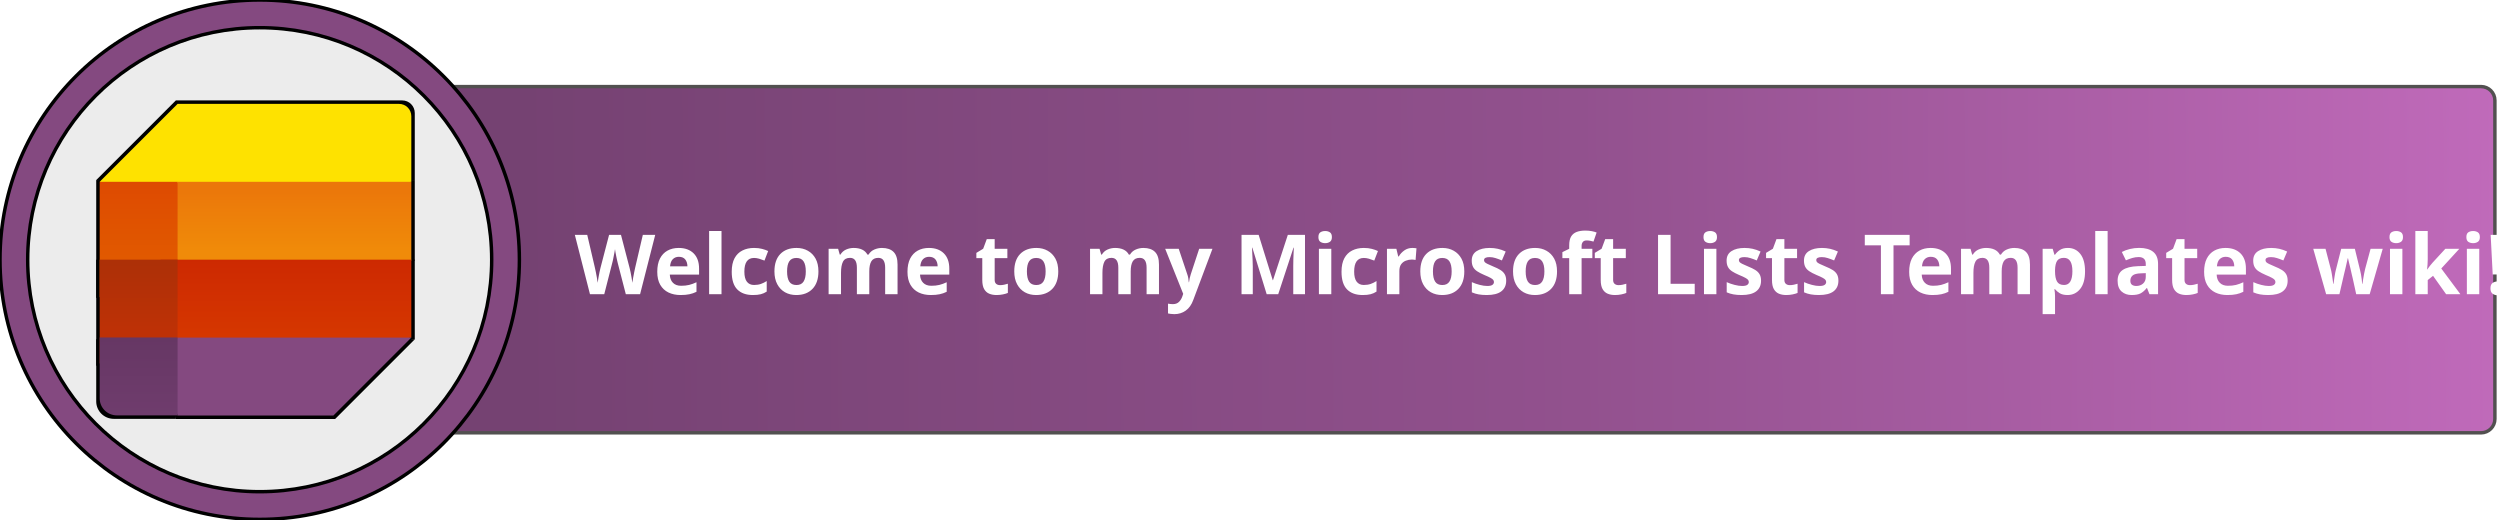
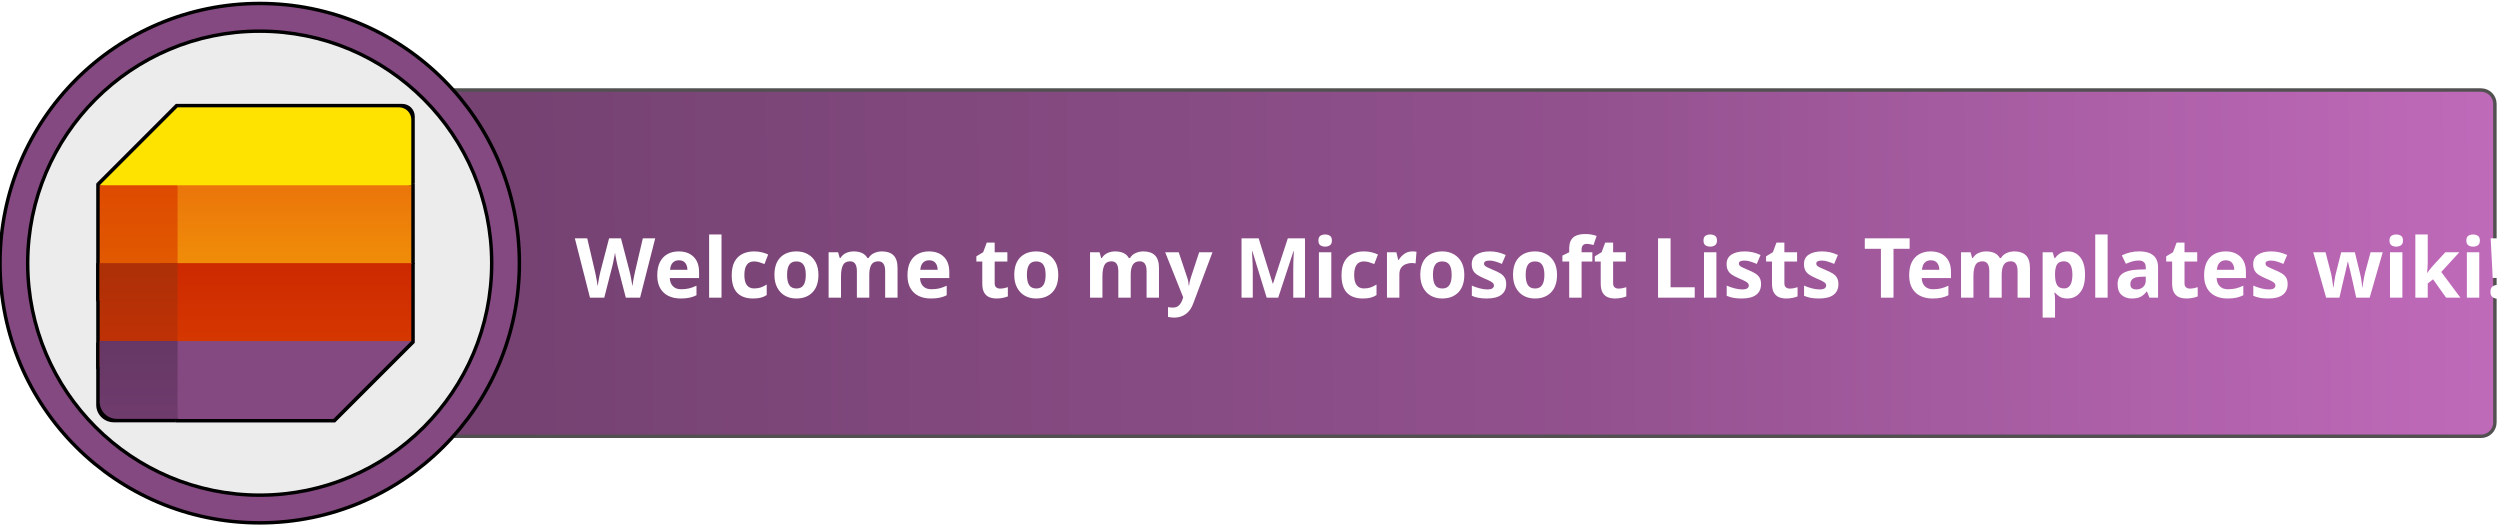
- <svg xmlns="http://www.w3.org/2000/svg" viewBox="0 0 722 150">
+ <svg xmlns="http://www.w3.org/2000/svg" viewBox="0 0 722 152">
  <defs>
-     <linearGradient gradientUnits="userSpaceOnUse" x1="403.124" y1="25" x2="403.124" y2="125" id="gradient-0" gradientTransform="matrix(0.008072, 0.999967, -5.72, 0.034108, 861.746, -327.6506)">
+     <linearGradient gradientUnits="userSpaceOnUse" x1="403.124" y1="25" x2="403.124" y2="125" id="gradient-0" gradientTransform="matrix(0.008072, 0.999967, -5.72, 0.034108, 861.746, -327.6505)">
      <stop offset="0" style="stop-color: rgb(192, 106, 186);" />
      <stop offset="0.465" style="stop-color: rgb(146, 81, 142);" />
      <stop offset="1" style="stop-color: rgb(117, 66, 114);" />
    </linearGradient>
  </defs>
-   <rect x="85.723" y="25" width="634.803" height="100" rx="4" ry="4" style="stroke: rgb(82, 80, 80); fill: url(#gradient-0);" />
-   <circle style="stroke: rgb(0, 0, 0); fill: rgb(132, 73, 128);" cx="75" cy="75" r="75" />
-   <circle style="stroke: rgb(0, 0, 0); fill: rgb(236, 236, 236);" cx="75" cy="75" r="67" />
-   <text style="fill: rgb(255, 255, 255); font-family: &quot;Segoe UI&quot;, sans-serif; font-size: 26.087px; font-weight: 700; line-height: 38.261px; white-space: pre;" transform="matrix(0.92, 0, 0, 0.92, 15.60333, 0.601359)">
-     <tspan x="163.489" y="91.695">Welcome to my Microsoft Lists Templates wiki!</tspan>
-     <tspan x="163.489" dy="1em">​</tspan>
-     <tspan x="163.489" dy="1em">​</tspan>
-   </text>
-   <g transform="matrix(0.92, 0, 0, 0.92, 15.60333, -27.26812)">
-     <path d="M 63.244 97.601 L 113.244 86.161 L 113.244 65.121 C 113.244 62.921 111.484 61.161 109.284 61.161 L 38.244 61.161 L 13.244 86.161 L 63.244 97.601 Z" style="" />
-     <polygon points="38.244 86.161 13.244 86.161 13.244 123.201 44.204 110.401" style="" />
-     <polygon points="72.324 117.841 38.244 111.761 38.244 86.161 113.244 86.161 113.244 111.441" style="" />
-     <polygon points="82.284 140.921 32.764 136.321 32.764 111.161 113.244 111.161 113.244 136.161" style="" />
-     <polygon points="38.244 111.161 13.244 111.161 13.244 144.481 38.244 136.161" style="" />
-     <polygon points="113.244 136.161 88.244 161.161 38.244 161.161 34.404 148.081 38.244 136.161" style="" />
-     <path d="M 13.244 136.161 L 13.244 155.641 C 13.244 158.681 15.724 161.121 18.764 161.121 L 38.244 161.121 L 38.244 136.121 L 13.244 136.121 L 13.244 136.161 Z" style="" />
-   </g>
-   <g transform="matrix(0.9, 0, 0, 0.9, 16.86821, -25.0449)">
-     <path fill="#FEE200" d="M 63.244 97.601 L 113.244 86.161 L 113.244 65.121 C 113.244 62.921 111.484 61.161 109.284 61.161 L 38.244 61.161 L 13.244 86.161 L 63.244 97.601 Z" />
-     <polygon fill="url(#SVGID_1_)" points="38.244 86.161 13.244 86.161 13.244 123.201 44.204 110.401" />
-     <polygon fill="url(#SVGID_2_)" points="72.324 117.841 38.244 111.761 38.244 86.161 113.244 86.161 113.244 111.441" />
-     <polygon fill="url(#SVGID_3_)" points="82.284 140.921 32.764 136.321 32.764 111.161 113.244 111.161 113.244 136.161" />
-     <polygon fill="url(#SVGID_4_)" points="38.244 111.161 13.244 111.161 13.244 144.481 38.244 136.161" />
-     <polygon points="113.244 136.161 88.244 161.161 38.244 161.161 34.404 148.081 38.244 136.161" style="fill: rgb(132, 73, 128);" />
-     <path fill="url(#SVGID_6_)" d="M 13.244 136.161 L 13.244 155.641 C 13.244 158.681 15.724 161.121 18.764 161.121 L 38.244 161.121 L 38.244 136.121 L 13.244 136.121 L 13.244 136.161 Z" />
+   <g transform="matrix(1, 0, 0, 1, 0, 1)">
+     <rect x="85.723" y="25" width="634.803" height="100" rx="4" ry="4" style="stroke: rgb(82, 80, 80); fill: url(#gradient-0);" />
+     <circle style="stroke: rgb(0, 0, 0); fill: rgb(132, 73, 128);" cx="75" cy="75" r="75" />
+     <circle style="stroke: rgb(0, 0, 0); fill: rgb(236, 236, 236);" cx="75" cy="75" r="67" />
+     <text style="fill: rgb(255, 255, 255); font-family: &quot;Segoe UI&quot;, sans-serif; font-size: 26.087px; font-weight: 700; line-height: 38.261px; white-space: pre;" transform="matrix(0.92, 0, 0, 0.92, 15.60333, 0.601359)">
+       <tspan x="163.489" y="91.695">Welcome to my Microsoft Lists Templates wiki!</tspan>
+       <tspan x="163.489" dy="1em">​</tspan>
+       <tspan x="163.489" dy="1em">​</tspan>
+     </text>
+     <g transform="matrix(0.92, 0, 0, 0.92, 15.60333, -27.26812)">
+       <path d="M 63.244 97.601 L 113.244 86.161 L 113.244 65.121 C 113.244 62.921 111.484 61.161 109.284 61.161 L 38.244 61.161 L 13.244 86.161 L 63.244 97.601 Z" style="" />
+       <polygon points="38.244 86.161 13.244 86.161 13.244 123.201 44.204 110.401" style="" />
+       <polygon points="72.324 117.841 38.244 111.761 38.244 86.161 113.244 86.161 113.244 111.441" style="" />
+       <polygon points="82.284 140.921 32.764 136.321 32.764 111.161 113.244 111.161 113.244 136.161" style="" />
+       <polygon points="38.244 111.161 13.244 111.161 13.244 144.481 38.244 136.161" style="" />
+       <polygon points="113.244 136.161 88.244 161.161 38.244 161.161 34.404 148.081 38.244 136.161" style="" />
+       <path d="M 13.244 136.161 L 13.244 155.641 C 13.244 158.681 15.724 161.121 18.764 161.121 L 38.244 161.121 L 38.244 136.121 L 13.244 136.121 L 13.244 136.161 Z" style="" />
+     </g>
+     <g transform="matrix(0.9, 0, 0, 0.9, 16.86821, -25.0449)">
+       <path fill="#FEE200" d="M 63.244 97.601 L 113.244 86.161 L 113.244 65.121 C 113.244 62.921 111.484 61.161 109.284 61.161 L 38.244 61.161 L 13.244 86.161 L 63.244 97.601 Z" />
+       <polygon fill="url(#SVGID_1_)" points="38.244 86.161 13.244 86.161 13.244 123.201 44.204 110.401" />
+       <polygon fill="url(#SVGID_2_)" points="72.324 117.841 38.244 111.761 38.244 86.161 113.244 86.161 113.244 111.441" />
+       <polygon fill="url(#SVGID_3_)" points="82.284 140.921 32.764 136.321 32.764 111.161 113.244 111.161 113.244 136.161" />
+       <polygon fill="url(#SVGID_4_)" points="38.244 111.161 13.244 111.161 13.244 144.481 38.244 136.161" />
+       <polygon points="113.244 136.161 88.244 161.161 38.244 161.161 34.404 148.081 38.244 136.161" style="fill: rgb(132, 73, 128);" />
+       <path fill="url(#SVGID_6_)" d="M 13.244 136.161 L 13.244 155.641 C 13.244 158.681 15.724 161.121 18.764 161.121 L 38.244 161.121 L 38.244 136.121 L 13.244 136.121 L 13.244 136.161 Z" />
+     </g>
  </g>
  <linearGradient id="SVGID_1_" gradientUnits="userSpaceOnUse" x1="38.7" y1="62.5" x2="38.7" y2="122.903" gradientTransform="matrix(0.4, 0, 0, 0.4, 13.2434, 61.1607)">
    <stop offset="0" style="stop-color:#DE4A01" />
    <stop offset="1" style="stop-color:#E15900" />
  </linearGradient>
  <linearGradient id="SVGID_2_" gradientUnits="userSpaceOnUse" x1="156.25" y1="118.652" x2="156.25" y2="68.182" gradientTransform="matrix(0.4, 0, 0, 0.4, 13.2434, 61.1607)">
    <stop offset="0" style="stop-color:#F08B09" />
    <stop offset="1" style="stop-color:#EB770A" />
  </linearGradient>
  <linearGradient id="SVGID_3_" gradientUnits="userSpaceOnUse" x1="149.4" y1="199.4" x2="149.4" y2="125" gradientTransform="matrix(0.4, 0, 0, 0.4, 13.2434, 61.1607)">
    <stop offset="0" style="stop-color:#D73A00" />
    <stop offset="1" style="stop-color:#CD2901" />
  </linearGradient>
  <linearGradient id="SVGID_4_" gradientUnits="userSpaceOnUse" x1="31.25" y1="183.403" x2="31.25" y2="128.591" gradientTransform="matrix(0.4, 0, 0, 0.4, 13.2434, 61.1607)">
    <stop offset="0" style="stop-color:#BE3106" />
    <stop offset="1" style="stop-color:#AD3007" />
  </linearGradient>
  <linearGradient id="SVGID_6_" gradientUnits="userSpaceOnUse" x1="31.25" y1="249.9" x2="31.25" y2="187.4" gradientTransform="matrix(0.4, 0, 0, 0.4, 13.2434, 61.1607)">
    <stop offset="0" style="stop-color:#6F3C6D" />
    <stop offset="1" style="stop-color:#663764" />
  </linearGradient>
</svg>
